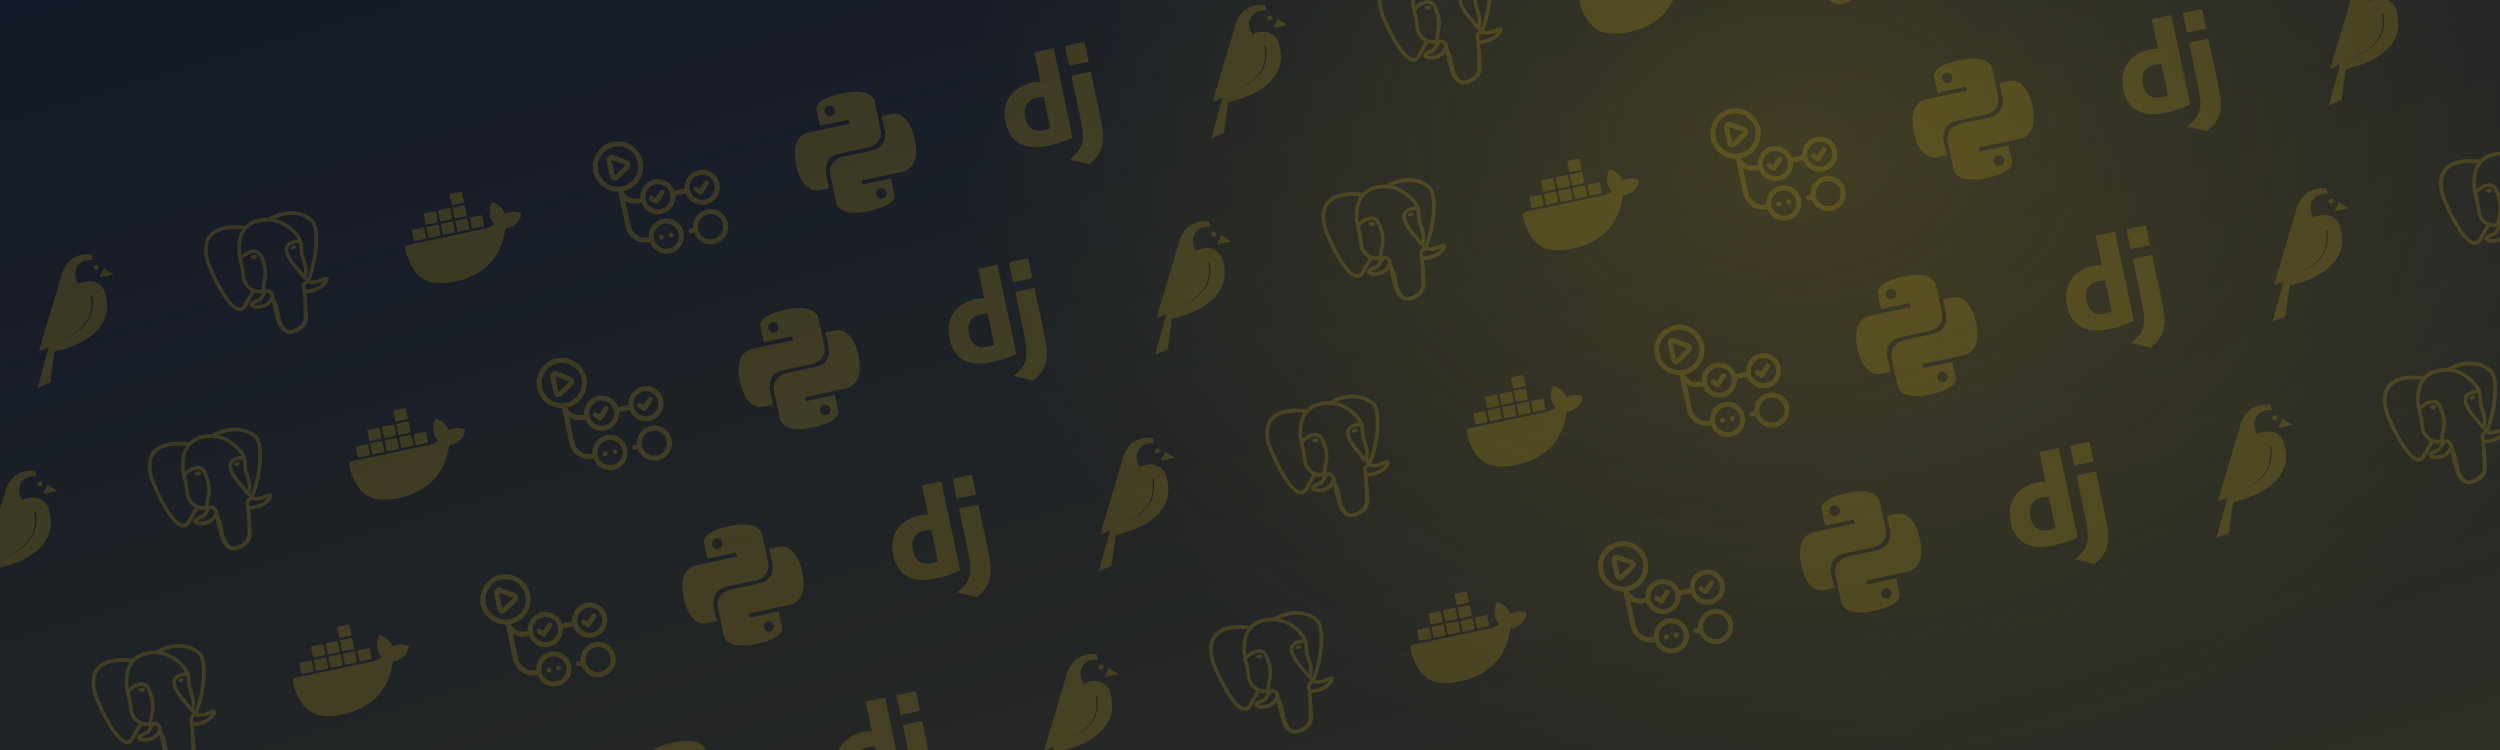
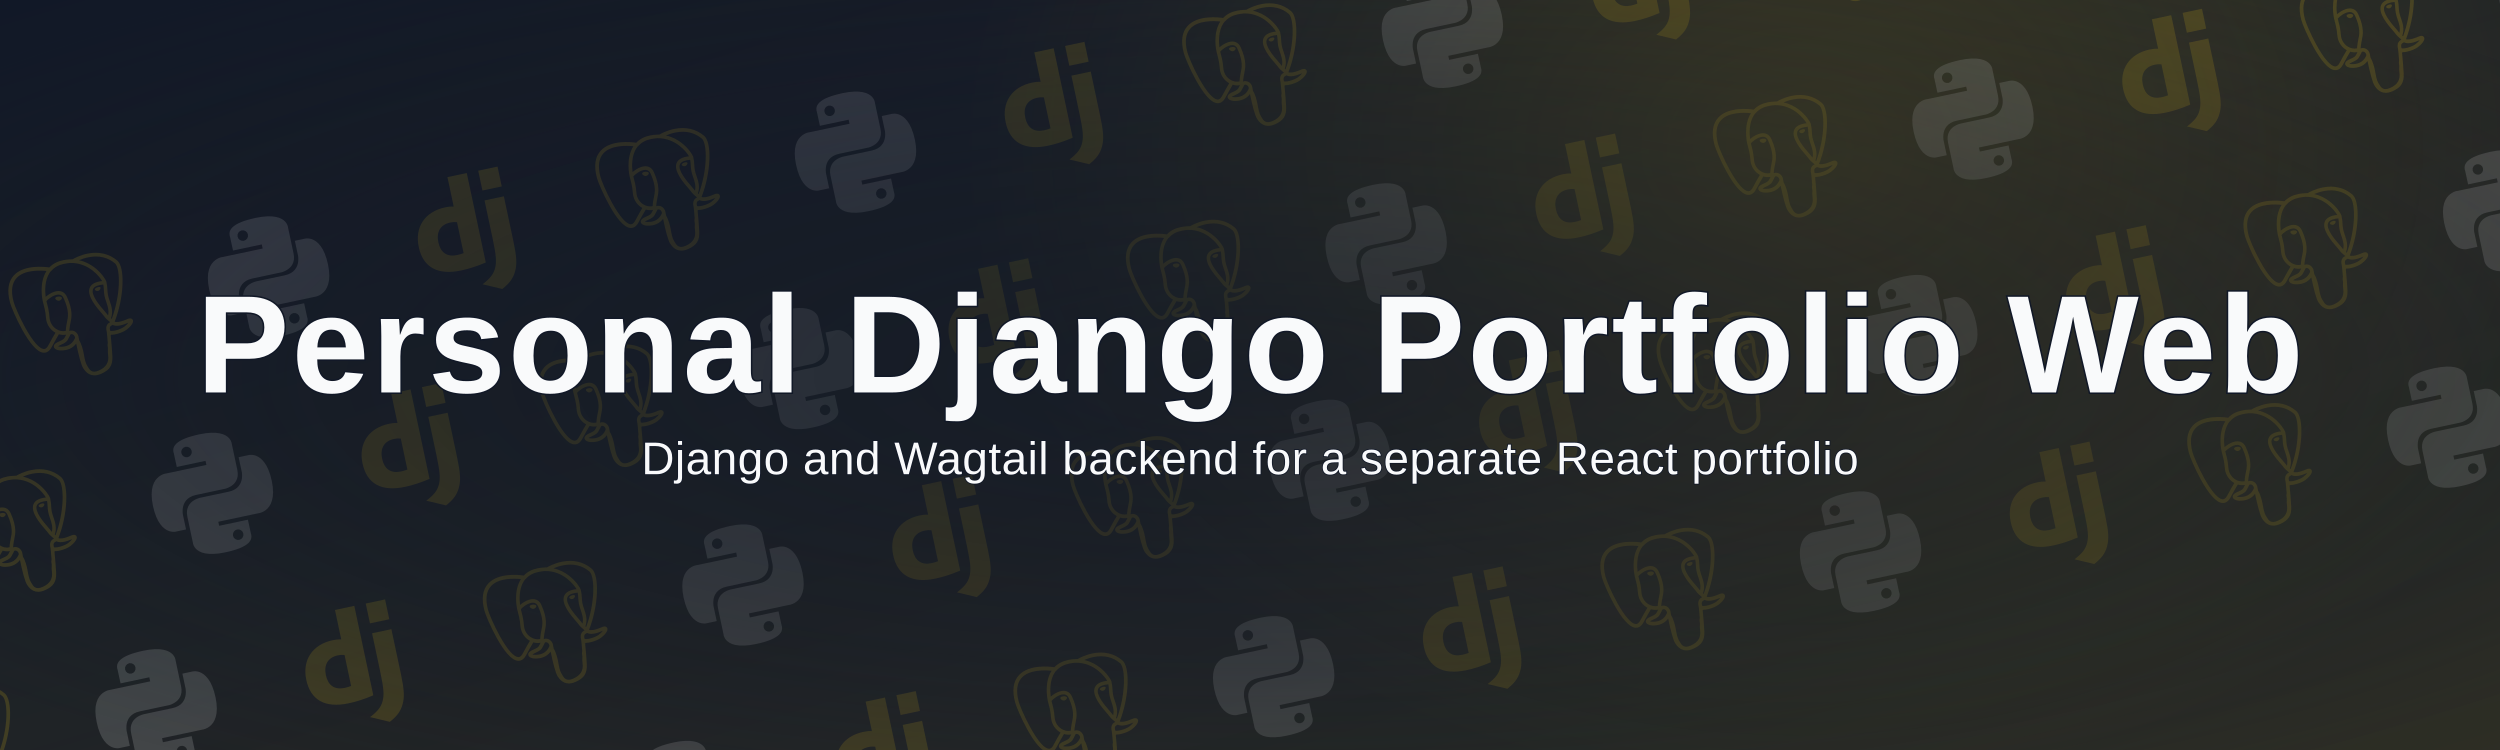
- <svg xmlns="http://www.w3.org/2000/svg" width="1200" height="360" viewBox="0 0 1200 360" role="img" aria-label="Technology stack background">
+ <svg xmlns="http://www.w3.org/2000/svg" width="1200" height="360" viewBox="0 0 1200 360" role="img" aria-label="Personal Django Portfolio Web: Django and Wagtail backend for a separate React portfolio">
  <defs>
    <linearGradient id="background-wash" x1="0" y1="0" x2="1" y2="1">
      <stop offset="0%" stop-color="#facc15" stop-opacity="0" />
      <stop offset="100%" stop-color="#facc15" stop-opacity="0.12" />
    </linearGradient>
    <radialGradient id="subtle-glow">
      <stop offset="0%" stop-color="#facc15" stop-opacity="0.16" />
      <stop offset="100%" stop-color="#facc15" stop-opacity="0" />
    </radialGradient>
+     <radialGradient id="title-scrim" cx="50%" cy="50%" r="66%">
+       <stop offset="0%" stop-color="#111827" stop-opacity="0.62" />
+       <stop offset="58%" stop-color="#111827" stop-opacity="0.32" />
+       <stop offset="100%" stop-color="#111827" stop-opacity="0" />
+     </radialGradient>
    <g id="stack-icon-0" transform="translate(0 0) scale(2.41667)">
      <path d="M14.25.18l.9.2.73.26.59.3.45.32.34.34.25.34.16.33.1.3.04.26.02.2-.01.13V8.5l-.05.63-.13.55-.21.46-.26.38-.3.31-.33.25-.35.19-.35.14-.33.1-.3.07-.26.04-.21.02H8.77l-.69.05-.59.14-.5.22-.41.27-.33.32-.27.35-.2.36-.15.37-.1.35-.07.32-.04.27-.02.21v3.06H3.17l-.21-.03-.28-.07-.32-.12-.35-.18-.36-.26-.36-.36-.35-.46-.32-.59-.28-.73-.21-.88-.14-1.05-.05-1.23.06-1.22.16-1.04.24-.87.32-.71.36-.57.4-.44.42-.33.42-.24.4-.16.36-.1.32-.05.24-.01h.16l.06.01h8.16v-.83H6.18l-.01-2.75-.02-.37.05-.34.11-.31.17-.28.25-.26.31-.23.38-.2.44-.18.51-.15.58-.12.64-.1.71-.06.77-.04.84-.02 1.27.05zm-6.3 1.98l-.23.33-.08.41.08.41.23.34.33.22.41.09.41-.09.33-.22.23-.34.08-.41-.08-.41-.23-.33-.33-.22-.41-.09-.41.09zm13.09 3.95l.28.06.32.12.35.18.36.27.36.35.35.47.32.59.28.73.21.88.14 1.04.05 1.23-.06 1.23-.16 1.04-.24.86-.32.71-.36.57-.4.45-.42.33-.42.24-.4.16-.36.09-.32.05-.24.02-.16-.01h-8.22v.82h5.84l.01 2.76.02.36-.05.34-.11.31-.17.29-.25.25-.31.24-.38.2-.44.17-.51.15-.58.13-.64.09-.71.07-.77.04-.84.01-1.27-.04-1.07-.14-.9-.2-.73-.25-.59-.3-.45-.33-.34-.34-.25-.34-.16-.33-.1-.3-.04-.25-.02-.2.01-.13v-5.34l.05-.64.13-.54.21-.46.26-.38.3-.32.33-.24.35-.2.35-.14.33-.1.3-.06.26-.04.21-.02.13-.01h5.84l.69-.05.59-.14.5-.21.41-.28.33-.32.27-.35.2-.36.15-.36.1-.35.07-.32.04-.28.02-.21V6.07h2.09l.14.01zm-6.47 14.25l-.23.33-.08.41.08.41.23.33.33.23.41.08.41-.08.33-.23.23-.33.08-.41-.08-.41-.23-.33-.33-.23-.41-.08-.41.08z" fill-rule="nonzero" clip-rule="nonzero" />
    </g>
    <g id="stack-icon-1" transform="translate(0 0) scale(2.41667)">
      <path d="M11.146 0h3.924v18.166c-2.013.382-3.491.535-5.096.535-4.791 0-7.288-2.166-7.288-6.32 0-4.002 2.65-6.6 6.753-6.6.637 0 1.121.05 1.707.203zm0 9.143a3.894 3.894 0 00-1.325-.204c-1.988 0-3.134 1.223-3.134 3.365 0 2.09 1.096 3.236 3.109 3.236.433 0 .79-.025 1.35-.102V9.142zM21.314 6.06v9.098c0 3.134-.229 4.638-.917 5.937-.637 1.249-1.478 2.039-3.211 2.905l-3.644-1.733c1.733-.815 2.574-1.53 3.109-2.625.561-1.121.739-2.421.739-5.835V6.059h3.924zM17.39.021h3.924v4.026H17.39z" fill-rule="nonzero" clip-rule="nonzero" />
    </g>
    <g id="stack-icon-2" transform="translate(0 0) scale(2.41667)">
-       <path d="M16.181 0c-2.641 0-4.11 1.969-4.732 3.313L4.018 16.973l2.098-.393L2.263 24l2.688-.482 2.043-5.838c5.815 0 13.279-2.088 12.238-9.906 0 0-.634-3.151-4.744-2.301-.416-1.421-.342-2.475.566-3.434 1.249-1.319 3.182-.596 3.182-.596l.002-1.088C17.56.057 16.906 0 16.181 0zm2.417 2.523a.495.495 0 1 0 0 .991.495.495 0 0 0 0-.991zm1.502 1.029l-1.292 1.574h2.929zM16.374 8.342l.303.011-.041.55-.037.289c-.014.105-.025.219-.051.339l-.074.383-.107.419c-.042.145-.094.293-.143.448a14.128 14.128 0 0 1-.186.468l-.113.237-.057.121-.066.118-.134.24c-.05.078-.101.156-.152.235l-.077.119-.085.115c-.058.076-.114.155-.174.23-.126.147-.249.299-.39.438-.134.145-.284.275-.431.41l-.231.19c-.076.064-.16.12-.239.18-.324.234-.662.446-1.01.626-.347.18-.697.343-1.044.477-.347.135-.686.254-1.012.351-.325.1-.636.183-.924.255-.576.142-1.061.239-1.4.306l-.534.103.531-.116c.337-.075.82-.184 1.391-.34.285-.079.594-.168.915-.276.322-.105.657-.231.997-.373.341-.141.683-.31 1.022-.496.339-.185.667-.403.978-.639.076-.061.157-.117.23-.182l.221-.191c.14-.135.284-.265.41-.409.134-.138.25-.289.368-.434.057-.075.109-.152.163-.227l.08-.113.072-.117.141-.231.124-.235.061-.116.053-.118.103-.231c.061-.155.117-.308.169-.456.044-.151.09-.295.127-.436l.093-.407.062-.372c.022-.116.03-.227.042-.329.011-.102.021-.196.03-.28l.027-.534Z" fill-rule="nonzero" clip-rule="nonzero" />
-     </g>
-     <g id="stack-icon-3" transform="translate(0 0) scale(2.41667)">
      <path d="M23.559 14.723a.527.527 0 0 0-.056-.119c-.139-.263-.477-.342-1.007-.232-1.653.341-2.293.131-2.526-.019 1.342-2.048 2.445-4.522 3.041-6.83.271-1.051.798-3.524.122-4.732a1.564 1.564 0 0 0-.151-.235C21.693.909 19.801.025 17.51.001c-1.495-.016-2.771.346-3.116.479a9.449 9.449 0 0 0-.516-.082 8.044 8.044 0 0 0-1.311-.128c-1.182-.018-2.204.264-3.05.841-.857-.321-4.789-1.645-7.222.079C.936 2.153.309 3.873.43 6.304c.041.818.507 3.334 1.242 5.744.46 1.506.939 2.702 1.433 3.582.553.994 1.126 1.593 1.714 1.79.447.149 1.133.144 1.858-.728.801-.964 1.59-1.826 1.945-2.207.435.235.906.362 1.39.377a.057.057 0 0 0 0.0.004 11.031 11.031 0 0 0-.247.305c-.339.43-.409.52-1.5.744-.31.064-1.134.234-1.146.811-.003.122.033.231.092.327.227.423.922.61 1.015.633 1.335.334 2.504.092 3.371-.679-.017 2.231.077 4.417.345 5.087.221.553.762 1.905 2.469 1.904.251 0 .526-.029.83-.094 1.782-.382 2.556-1.17 2.855-2.906.15-.871.402-2.875.539-4.101.017-.07.036-.121.057-.136.001-.001.07-.047.427.031a.367.367 0 0 0 .044.007l.254.022.015.001c.847.038 1.911-.143 2.531-.431.644-.299 1.806-1.032 1.595-1.67zM2.371 11.877c-.744-2.436-1.178-4.885-1.212-5.572-.109-2.171.417-3.683 1.562-4.493 1.837-1.299 4.84-.541 6.108-.13-.003.003-.007.006-.01.009-2.024 2.044-1.976 5.536-1.971 5.75-0.0.082.007.199.016.359.035.587.1 1.68-.073 2.918-.161 1.15.194 2.276.973 3.089.081.084.165.163.252.237-.347.371-1.1 1.193-1.903 2.158-.568.682-.96.552-1.089.509-.392-.131-.813-.587-1.238-1.322-.48-.839-.964-2.032-1.415-3.513zm6.007 5.087c-.171-.043-.327-.113-.432-.177.089-.039.237-.09.483-.141 1.283-.264 1.482-.451 1.914-1.0.099-.126.212-.269.367-.443a.355.355 0 0 0 .074-.13c.171-.151.272-.11.437-.042.156.065.308.26.369.475.029.102.062.294-.045.444-.904 1.266-2.222 1.249-3.168 1.013zm2.094-3.988-.052.141c-.133.357-.257.688-.333 1.003-.667-.002-1.317-.287-1.81-.802-.628-.655-.913-1.566-.782-2.5.183-1.308.115-2.447.079-3.059-.005-.086-.009-.161-.012-.22.296-.262 1.666-.996 2.643-.772.446.102.718.406.831.928.585 2.704.077 3.831-.33 4.736-.084.187-.163.363-.231.545zm7.364 4.572c-.017.177-.036.376-.062.596l-.146.438a.355.355 0 0 0-.018.108c-.006.475-.054.649-.115.869-.063.229-.135.489-.179 1.058-.11 1.414-.878 2.227-2.417 2.557-1.516.325-1.784-.497-2.021-1.222a6.582 6.582 0 0 0-.077-.227c-.215-.586-.191-1.412-.157-2.555.017-.561-.025-1.901-.33-2.646.004-.293.011-.591.019-.892a.353.353 0 0 0-.015-.113 1.493 1.493 0 0 0-.044-.208c-.123-.428-.421-.787-.78-.935-.142-.059-.404-.167-.718-.087.067-.276.183-.588.309-.925l.053-.142c.059-.16.134-.326.213-.501.426-.948 1.011-2.245.377-5.177-.237-1.098-1.03-1.634-2.232-1.51-.721.075-1.38.365-1.709.532a5.672 5.672 0 0 0-.196.104c.092-1.106.439-3.174 1.736-4.482a4.031 4.031 0 0 1 .303-.276.353.353 0 0 0 .145-.064c.752-.571 1.694-.851 2.802-.833.409.007.802.034 1.174.081 1.939.354 3.244 1.447 4.036 2.383.814.962 1.255 1.931 1.431 2.454-1.323-.135-2.223.127-2.68.779-.993 1.419.543 4.173 1.281 5.496.135.243.252.452.289.541.24.583.551.971.779 1.255.07.087.137.171.189.245-.401.116-1.121.383-1.055 1.717-.012.156-.042.447-.083.815-.046.208-.07.46-.099.766zm.89-1.621c-.041-.832.269-.918.597-1.01a2.857 2.857 0 0 0 .135-.041 1.202 1.202 0 0 0 .134.103c.57.377 1.582.421 3.007.134-.202.177-.519.399-.953.601-.41.19-1.096.333-1.747.364-.72.034-1.086-.081-1.172-.151zm.57-9.271c-.006.351-.054.669-.105 1.002-.055.358-.112.727-.126 1.176-.014.437.04.891.093 1.33.107.887.216 1.8-.207 2.701a3.527 3.527 0 0 1-.188-.386c-.053-.128-.167-.333-.325-.616-.616-1.104-2.057-3.69-1.319-4.745.38-.543 1.341-.566 2.178-.463zm.228 7.014a12.376 12.376 0 0 0-.085-.107l-.035-.044c.726-1.2.584-2.386.458-3.438-.052-.432-.101-.84-.088-1.223.013-.406.067-.754.118-1.091.064-.415.129-.844.111-1.351.013-.053.019-.116.012-.19-.046-.485-.6-1.938-1.729-3.253-.608-.707-1.49-1.497-2.689-2.039.525-.107 1.233-.203 2.024-.186 2.051.046 3.675.814 4.824 2.282a.908.908 0 0 1 .067.1c.723 1.356-.276 6.275-2.987 10.54zm-8.817-6.116c-.025.179-.309.422-.621.422a.582.582 0 0 1-.081-.006c-.187-.026-.377-.144-.506-.316-.046-.06-.12-.178-.105-.284.005-.04.026-.099.092-.149.118-.089.352-.123.61-.087.316.044.643.194.611.419zm7.931-.411c.011.079-.049.201-.153.31-.068.072-.212.196-.408.223a.546.546 0 0 1-.075.005c-.293 0-.541-.234-.561-.372-.024-.176.264-.311.561-.352.297-.041.611.009.636.185z" fill-rule="nonzero" clip-rule="nonzero" />
-     </g>
-     <g id="stack-icon-4" transform="translate(0 0) scale(2.41667)">
-       <path d="M13.983 11.078h2.119a.186.186 0 00.186-.185V9.006a.186.186 0 00-.186-.186h-2.119a.185.185 0 00-.185.185v1.888c0 .102.083.185.185.185m-2.954-5.43h2.118a.186.186 0 00.186-.186V3.574a.186.186 0 00-.186-.185h-2.118a.185.185 0 00-.185.185v1.888c0 .102.082.185.185.185m0 2.716h2.118a.187.187 0 00.186-.186V6.29a.186.186 0 00-.186-.185h-2.118a.185.185 0 00-.185.185v1.887c0 .102.082.185.185.186m-2.93 0h2.12a.186.186 0 00.184-.186V6.29a.185.185 0 00-.185-.185H8.1a.185.185 0 00-.185.185v1.887c0 .102.083.185.185.186m-2.964 0h2.119a.186.186 0 00.185-.186V6.29a.185.185 0 00-.185-.185H5.136a.186.186 0 00-.186.185v1.887c0 .102.084.185.186.186m5.893 2.715h2.118a.186.186 0 00.186-.185V9.006a.186.186 0 00-.186-.186h-2.118a.185.185 0 00-.185.185v1.888c0 .102.082.185.185.185m-2.93 0h2.12a.185.185 0 00.184-.185V9.006a.185.185 0 00-.184-.186h-2.12a.185.185 0 00-.184.185v1.888c0 .102.083.185.185.185m-2.964 0h2.119a.185.185 0 00.185-.185V9.006a.185.185 0 00-.184-.186h-2.12a.186.186 0 00-.186.186v1.887c0 .102.084.185.186.185m-2.92 0h2.12a.185.185 0 00.184-.185V9.006a.185.185 0 00-.184-.186h-2.12a.185.185 0 00-.184.185v1.888c0 .102.082.185.185.185M23.763 9.89c-.065-.051-.672-.51-1.954-.51-.338.001-.676.03-1.01.087-.248-1.7-1.653-2.53-1.716-2.566l-.344-.199-.226.327c-.284.438-.49.922-.612 1.43-.23.97-.09 1.882.403 2.661-.595.332-1.55.413-1.744.42H.751a.751.751 0 00-.75.748 11.376 11.376 0 00.692 4.062c.545 1.428 1.355 2.48 2.41 3.124 1.18.723 3.1 1.137 5.275 1.137.983.003 1.963-.086 2.93-.266a12.248 12.248 0 003.823-1.389c.98-.567 1.86-1.288 2.61-2.136 1.252-1.418 1.998-2.997 2.553-4.4h.221c1.372 0 2.215-.549 2.68-1.009.309-.293.55-.65.707-1.046l.098-.288Z" fill-rule="nonzero" clip-rule="nonzero" />
-     </g>
-     <g id="stack-icon-5" transform="translate(0 0) scale(2.41667)">
-       <path d="M10.984 13.836a.5.5 0 0 1-.353-.146l-.745-.743a.5.5 0 1 1 .706-.708l.392.391 1.181-1.18a.5.5 0 0 1 .708.707l-1.535 1.533a.504.504 0 0 1-.354.146zm9.353-.147l1.534-1.532a.5.5 0 0 0-.707-.707l-1.181 1.18-.392-.391a.5.5 0 1 0-.706.708l.746.743a.497.497 0 0 0 .706-.001zM4.527 7.452l2.557-1.585A1 1 0 0 0 7.09 4.17L4.533 2.56A1 1 0 0 0 3 3.406v3.196a1.001 1.001 0 0 0 1.527.85zm2.03-2.436L4 6.602V3.406l2.557 1.61zM24 12.5c0 1.93-1.57 3.5-3.5 3.5a3.503 3.503 0 0 1-3.46-3h-2.08a3.503 3.503 0 0 1-3.46 3 3.502 3.502 0 0 1-3.46-3h-.558c-.972 0-1.85-.399-2.482-1.042V17c0 1.654 1.346 3 3 3h.04c.244-1.693 1.7-3 3.46-3 1.93 0 3.5 1.57 3.5 3.5S13.43 24 11.5 24a3.502 3.502 0 0 1-3.46-3H8c-2.206 0-4-1.794-4-4V9.899A5.008 5.008 0 0 1 0 5c0-2.757 2.243-5 5-5s5 2.243 5 5a5.005 5.005 0 0 1-4.952 4.998A2.482 2.482 0 0 0 7.482 12h.558c.244-1.693 1.7-3 3.46-3a3.502 3.502 0 0 1 3.46 3h2.08a3.503 3.503 0 0 1 3.46-3c1.93 0 3.5 1.57 3.5 3.5zm-15 8c0 1.378 1.122 2.5 2.5 2.5s2.5-1.122 2.5-2.5-1.122-2.5-2.5-2.5S9 19.122 9 20.5zM5 9c2.206 0 4-1.794 4-4S7.206 1 5 1 1 2.794 1 5s1.794 4 4 4zm9 3.5c0-1.378-1.122-2.5-2.5-2.5S9 11.122 9 12.5s1.122 2.5 2.5 2.5 2.5-1.122 2.5-2.5zm9 0c0-1.378-1.122-2.5-2.5-2.5S18 11.122 18 12.5s1.122 2.5 2.5 2.5 2.5-1.122 2.5-2.5zm-13 8a.5.5 0 1 0 1 0 .5.5 0 0 0-1 0zm2 0a.5.5 0 1 0 1 0 .5.5 0 0 0-1 0zm12 0c0 1.93-1.57 3.5-3.5 3.5a3.503 3.503 0 0 1-3.46-3.002c-.007.001-.013.005-.021.005l-.506.017h-.017a.5.5 0 0 1-.016-.999l.506-.017c.018-.002.035.006.052.007A3.503 3.503 0 0 1 20.5 17c1.93 0 3.5 1.57 3.5 3.5zm-1 0c0-1.378-1.122-2.5-2.5-2.5S18 19.122 18 20.5s1.122 2.5 2.5 2.5 2.5-1.122 2.5-2.5z" fill-rule="nonzero" clip-rule="nonzero" />
    </g>
  </defs>
  <rect width="100%" height="100%" fill="#111827" />
  <rect width="100%" height="100%" fill="url(#background-wash)" />
  <ellipse cx="864" cy="72" rx="408" ry="306" fill="url(#subtle-glow)" />
  <g transform="rotate(-12 600 180)" opacity="0.16">
-     <use href="#stack-icon-0" x="-168" y="7" width="58" height="58" fill="#facc15" />
+     <use href="#stack-icon-0" x="-168" y="7" width="58" height="58" fill="#f9fafb" />
    <use href="#stack-icon-1" x="-72" y="7" width="58" height="58" fill="#facc15" />
    <use href="#stack-icon-2" x="24" y="7" width="58" height="58" fill="#facc15" />
-     <use href="#stack-icon-3" x="120" y="7" width="58" height="58" fill="#facc15" />
-     <use href="#stack-icon-4" x="216" y="7" width="58" height="58" fill="#facc15" />
-     <use href="#stack-icon-5" x="312" y="7" width="58" height="58" fill="#facc15" />
-     <use href="#stack-icon-0" x="408" y="7" width="58" height="58" fill="#facc15" />
+     <use href="#stack-icon-0" x="120" y="7" width="58" height="58" fill="#f9fafb" />
+     <use href="#stack-icon-1" x="216" y="7" width="58" height="58" fill="#facc15" />
+     <use href="#stack-icon-2" x="312" y="7" width="58" height="58" fill="#facc15" />
+     <use href="#stack-icon-0" x="408" y="7" width="58" height="58" fill="#f9fafb" />
    <use href="#stack-icon-1" x="504" y="7" width="58" height="58" fill="#facc15" />
    <use href="#stack-icon-2" x="600" y="7" width="58" height="58" fill="#facc15" />
-     <use href="#stack-icon-3" x="696" y="7" width="58" height="58" fill="#facc15" />
-     <use href="#stack-icon-4" x="792" y="7" width="58" height="58" fill="#facc15" />
-     <use href="#stack-icon-5" x="888" y="7" width="58" height="58" fill="#facc15" />
-     <use href="#stack-icon-0" x="984" y="7" width="58" height="58" fill="#facc15" />
+     <use href="#stack-icon-0" x="696" y="7" width="58" height="58" fill="#f9fafb" />
+     <use href="#stack-icon-1" x="792" y="7" width="58" height="58" fill="#facc15" />
+     <use href="#stack-icon-2" x="888" y="7" width="58" height="58" fill="#facc15" />
+     <use href="#stack-icon-0" x="984" y="7" width="58" height="58" fill="#f9fafb" />
    <use href="#stack-icon-1" x="1080" y="7" width="58" height="58" fill="#facc15" />
    <use href="#stack-icon-2" x="1176" y="7" width="58" height="58" fill="#facc15" />
-     <use href="#stack-icon-3" x="1272" y="7" width="58" height="58" fill="#facc15" />
+     <use href="#stack-icon-0" x="1272" y="7" width="58" height="58" fill="#f9fafb" />
    <use href="#stack-icon-1" x="-120" y="103" width="58" height="58" fill="#facc15" />
    <use href="#stack-icon-2" x="-24" y="103" width="58" height="58" fill="#facc15" />
-     <use href="#stack-icon-3" x="72" y="103" width="58" height="58" fill="#facc15" />
-     <use href="#stack-icon-4" x="168" y="103" width="58" height="58" fill="#facc15" />
-     <use href="#stack-icon-5" x="264" y="103" width="58" height="58" fill="#facc15" />
-     <use href="#stack-icon-0" x="360" y="103" width="58" height="58" fill="#facc15" />
+     <use href="#stack-icon-0" x="72" y="103" width="58" height="58" fill="#f9fafb" />
+     <use href="#stack-icon-1" x="168" y="103" width="58" height="58" fill="#facc15" />
+     <use href="#stack-icon-2" x="264" y="103" width="58" height="58" fill="#facc15" />
+     <use href="#stack-icon-0" x="360" y="103" width="58" height="58" fill="#f9fafb" />
    <use href="#stack-icon-1" x="456" y="103" width="58" height="58" fill="#facc15" />
    <use href="#stack-icon-2" x="552" y="103" width="58" height="58" fill="#facc15" />
-     <use href="#stack-icon-3" x="648" y="103" width="58" height="58" fill="#facc15" />
-     <use href="#stack-icon-4" x="744" y="103" width="58" height="58" fill="#facc15" />
-     <use href="#stack-icon-5" x="840" y="103" width="58" height="58" fill="#facc15" />
-     <use href="#stack-icon-0" x="936" y="103" width="58" height="58" fill="#facc15" />
+     <use href="#stack-icon-0" x="648" y="103" width="58" height="58" fill="#f9fafb" />
+     <use href="#stack-icon-1" x="744" y="103" width="58" height="58" fill="#facc15" />
+     <use href="#stack-icon-2" x="840" y="103" width="58" height="58" fill="#facc15" />
+     <use href="#stack-icon-0" x="936" y="103" width="58" height="58" fill="#f9fafb" />
    <use href="#stack-icon-1" x="1032" y="103" width="58" height="58" fill="#facc15" />
    <use href="#stack-icon-2" x="1128" y="103" width="58" height="58" fill="#facc15" />
-     <use href="#stack-icon-3" x="1224" y="103" width="58" height="58" fill="#facc15" />
-     <use href="#stack-icon-4" x="1320" y="103" width="58" height="58" fill="#facc15" />
+     <use href="#stack-icon-0" x="1224" y="103" width="58" height="58" fill="#f9fafb" />
+     <use href="#stack-icon-1" x="1320" y="103" width="58" height="58" fill="#facc15" />
    <use href="#stack-icon-2" x="-72" y="199" width="58" height="58" fill="#facc15" />
-     <use href="#stack-icon-3" x="24" y="199" width="58" height="58" fill="#facc15" />
-     <use href="#stack-icon-4" x="120" y="199" width="58" height="58" fill="#facc15" />
-     <use href="#stack-icon-5" x="216" y="199" width="58" height="58" fill="#facc15" />
-     <use href="#stack-icon-0" x="312" y="199" width="58" height="58" fill="#facc15" />
+     <use href="#stack-icon-0" x="24" y="199" width="58" height="58" fill="#f9fafb" />
+     <use href="#stack-icon-1" x="120" y="199" width="58" height="58" fill="#facc15" />
+     <use href="#stack-icon-2" x="216" y="199" width="58" height="58" fill="#facc15" />
+     <use href="#stack-icon-0" x="312" y="199" width="58" height="58" fill="#f9fafb" />
    <use href="#stack-icon-1" x="408" y="199" width="58" height="58" fill="#facc15" />
    <use href="#stack-icon-2" x="504" y="199" width="58" height="58" fill="#facc15" />
-     <use href="#stack-icon-3" x="600" y="199" width="58" height="58" fill="#facc15" />
-     <use href="#stack-icon-4" x="696" y="199" width="58" height="58" fill="#facc15" />
-     <use href="#stack-icon-5" x="792" y="199" width="58" height="58" fill="#facc15" />
-     <use href="#stack-icon-0" x="888" y="199" width="58" height="58" fill="#facc15" />
+     <use href="#stack-icon-0" x="600" y="199" width="58" height="58" fill="#f9fafb" />
+     <use href="#stack-icon-1" x="696" y="199" width="58" height="58" fill="#facc15" />
+     <use href="#stack-icon-2" x="792" y="199" width="58" height="58" fill="#facc15" />
+     <use href="#stack-icon-0" x="888" y="199" width="58" height="58" fill="#f9fafb" />
    <use href="#stack-icon-1" x="984" y="199" width="58" height="58" fill="#facc15" />
    <use href="#stack-icon-2" x="1080" y="199" width="58" height="58" fill="#facc15" />
-     <use href="#stack-icon-3" x="1176" y="199" width="58" height="58" fill="#facc15" />
-     <use href="#stack-icon-4" x="1272" y="199" width="58" height="58" fill="#facc15" />
-     <use href="#stack-icon-5" x="1368" y="199" width="58" height="58" fill="#facc15" />
-     <use href="#stack-icon-3" x="-24" y="295" width="58" height="58" fill="#facc15" />
-     <use href="#stack-icon-4" x="72" y="295" width="58" height="58" fill="#facc15" />
-     <use href="#stack-icon-5" x="168" y="295" width="58" height="58" fill="#facc15" />
-     <use href="#stack-icon-0" x="264" y="295" width="58" height="58" fill="#facc15" />
+     <use href="#stack-icon-0" x="1176" y="199" width="58" height="58" fill="#f9fafb" />
+     <use href="#stack-icon-1" x="1272" y="199" width="58" height="58" fill="#facc15" />
+     <use href="#stack-icon-2" x="1368" y="199" width="58" height="58" fill="#facc15" />
+     <use href="#stack-icon-0" x="-24" y="295" width="58" height="58" fill="#f9fafb" />
+     <use href="#stack-icon-1" x="72" y="295" width="58" height="58" fill="#facc15" />
+     <use href="#stack-icon-2" x="168" y="295" width="58" height="58" fill="#facc15" />
+     <use href="#stack-icon-0" x="264" y="295" width="58" height="58" fill="#f9fafb" />
    <use href="#stack-icon-1" x="360" y="295" width="58" height="58" fill="#facc15" />
    <use href="#stack-icon-2" x="456" y="295" width="58" height="58" fill="#facc15" />
-     <use href="#stack-icon-3" x="552" y="295" width="58" height="58" fill="#facc15" />
-     <use href="#stack-icon-4" x="648" y="295" width="58" height="58" fill="#facc15" />
-     <use href="#stack-icon-5" x="744" y="295" width="58" height="58" fill="#facc15" />
-     <use href="#stack-icon-0" x="840" y="295" width="58" height="58" fill="#facc15" />
+     <use href="#stack-icon-0" x="552" y="295" width="58" height="58" fill="#f9fafb" />
+     <use href="#stack-icon-1" x="648" y="295" width="58" height="58" fill="#facc15" />
+     <use href="#stack-icon-2" x="744" y="295" width="58" height="58" fill="#facc15" />
+     <use href="#stack-icon-0" x="840" y="295" width="58" height="58" fill="#f9fafb" />
    <use href="#stack-icon-1" x="936" y="295" width="58" height="58" fill="#facc15" />
    <use href="#stack-icon-2" x="1032" y="295" width="58" height="58" fill="#facc15" />
-     <use href="#stack-icon-3" x="1128" y="295" width="58" height="58" fill="#facc15" />
-     <use href="#stack-icon-4" x="1224" y="295" width="58" height="58" fill="#facc15" />
-     <use href="#stack-icon-5" x="1320" y="295" width="58" height="58" fill="#facc15" />
-     <use href="#stack-icon-0" x="1416" y="295" width="58" height="58" fill="#facc15" />
+     <use href="#stack-icon-0" x="1128" y="295" width="58" height="58" fill="#f9fafb" />
+     <use href="#stack-icon-1" x="1224" y="295" width="58" height="58" fill="#facc15" />
+     <use href="#stack-icon-2" x="1320" y="295" width="58" height="58" fill="#facc15" />
+     <use href="#stack-icon-0" x="1416" y="295" width="58" height="58" fill="#f9fafb" />
  </g>
+   <rect width="100%" height="100%" fill="url(#title-scrim)" />
+   <text x="600" y="169.44" text-anchor="middle" dominant-baseline="middle" font-family="Arial, Helvetica, sans-serif" font-size="66.741" font-weight="700" letter-spacing="1.2" fill="#f9fafb" stroke="#111827" stroke-width="1.5" paint-order="stroke">Personal Django Portfolio Web</text>
+   <text x="600" y="221.379" text-anchor="middle" dominant-baseline="middle" font-family="Arial, Helvetica, sans-serif" font-size="22" font-weight="400" letter-spacing="0.25" fill="#f9fafb" stroke="#111827" stroke-width="0.8" paint-order="stroke">Django and Wagtail backend for a separate React portfolio</text>
</svg>
